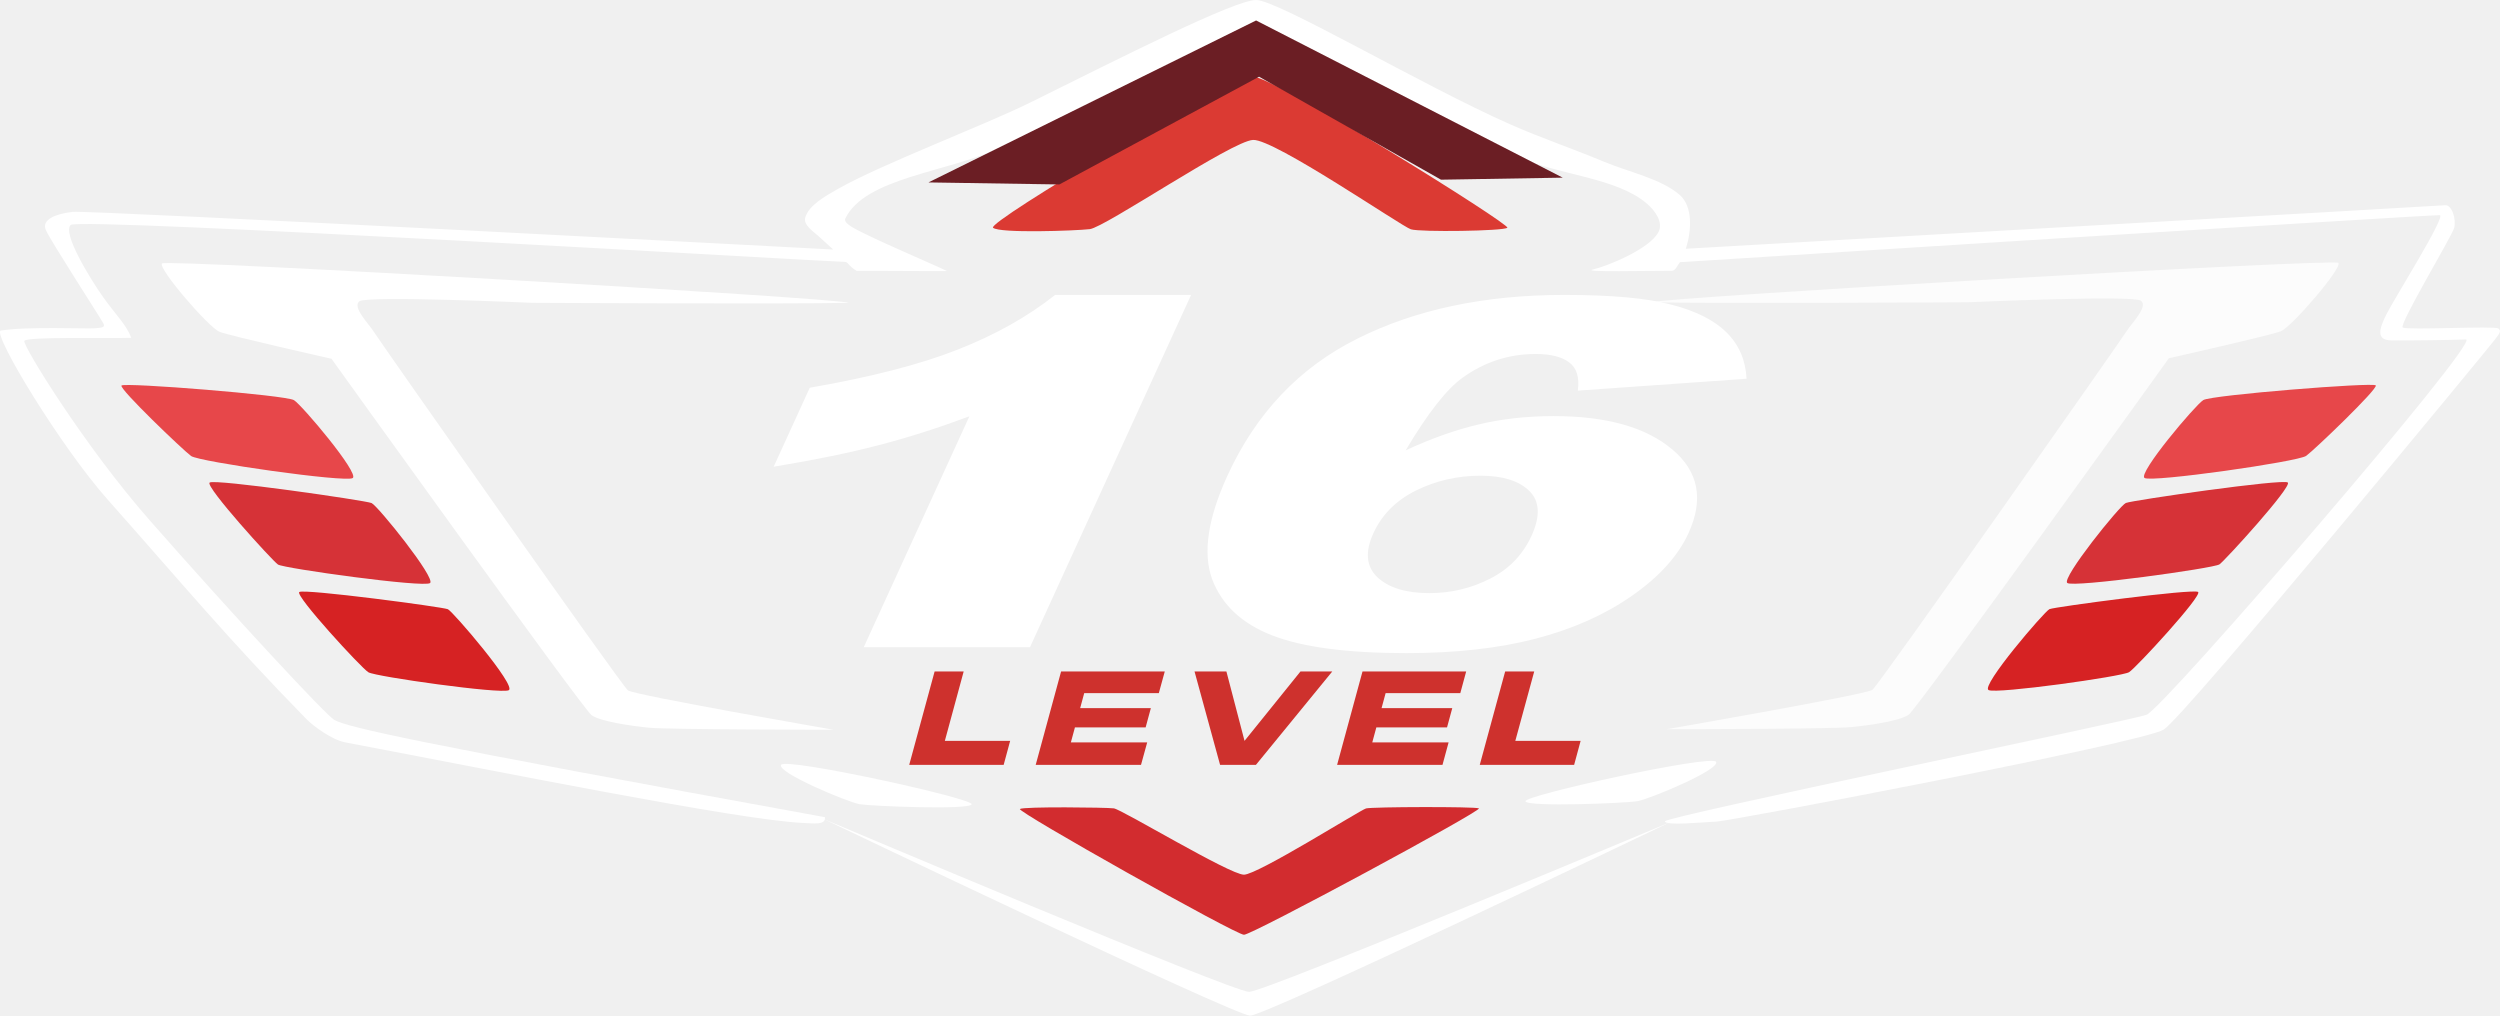
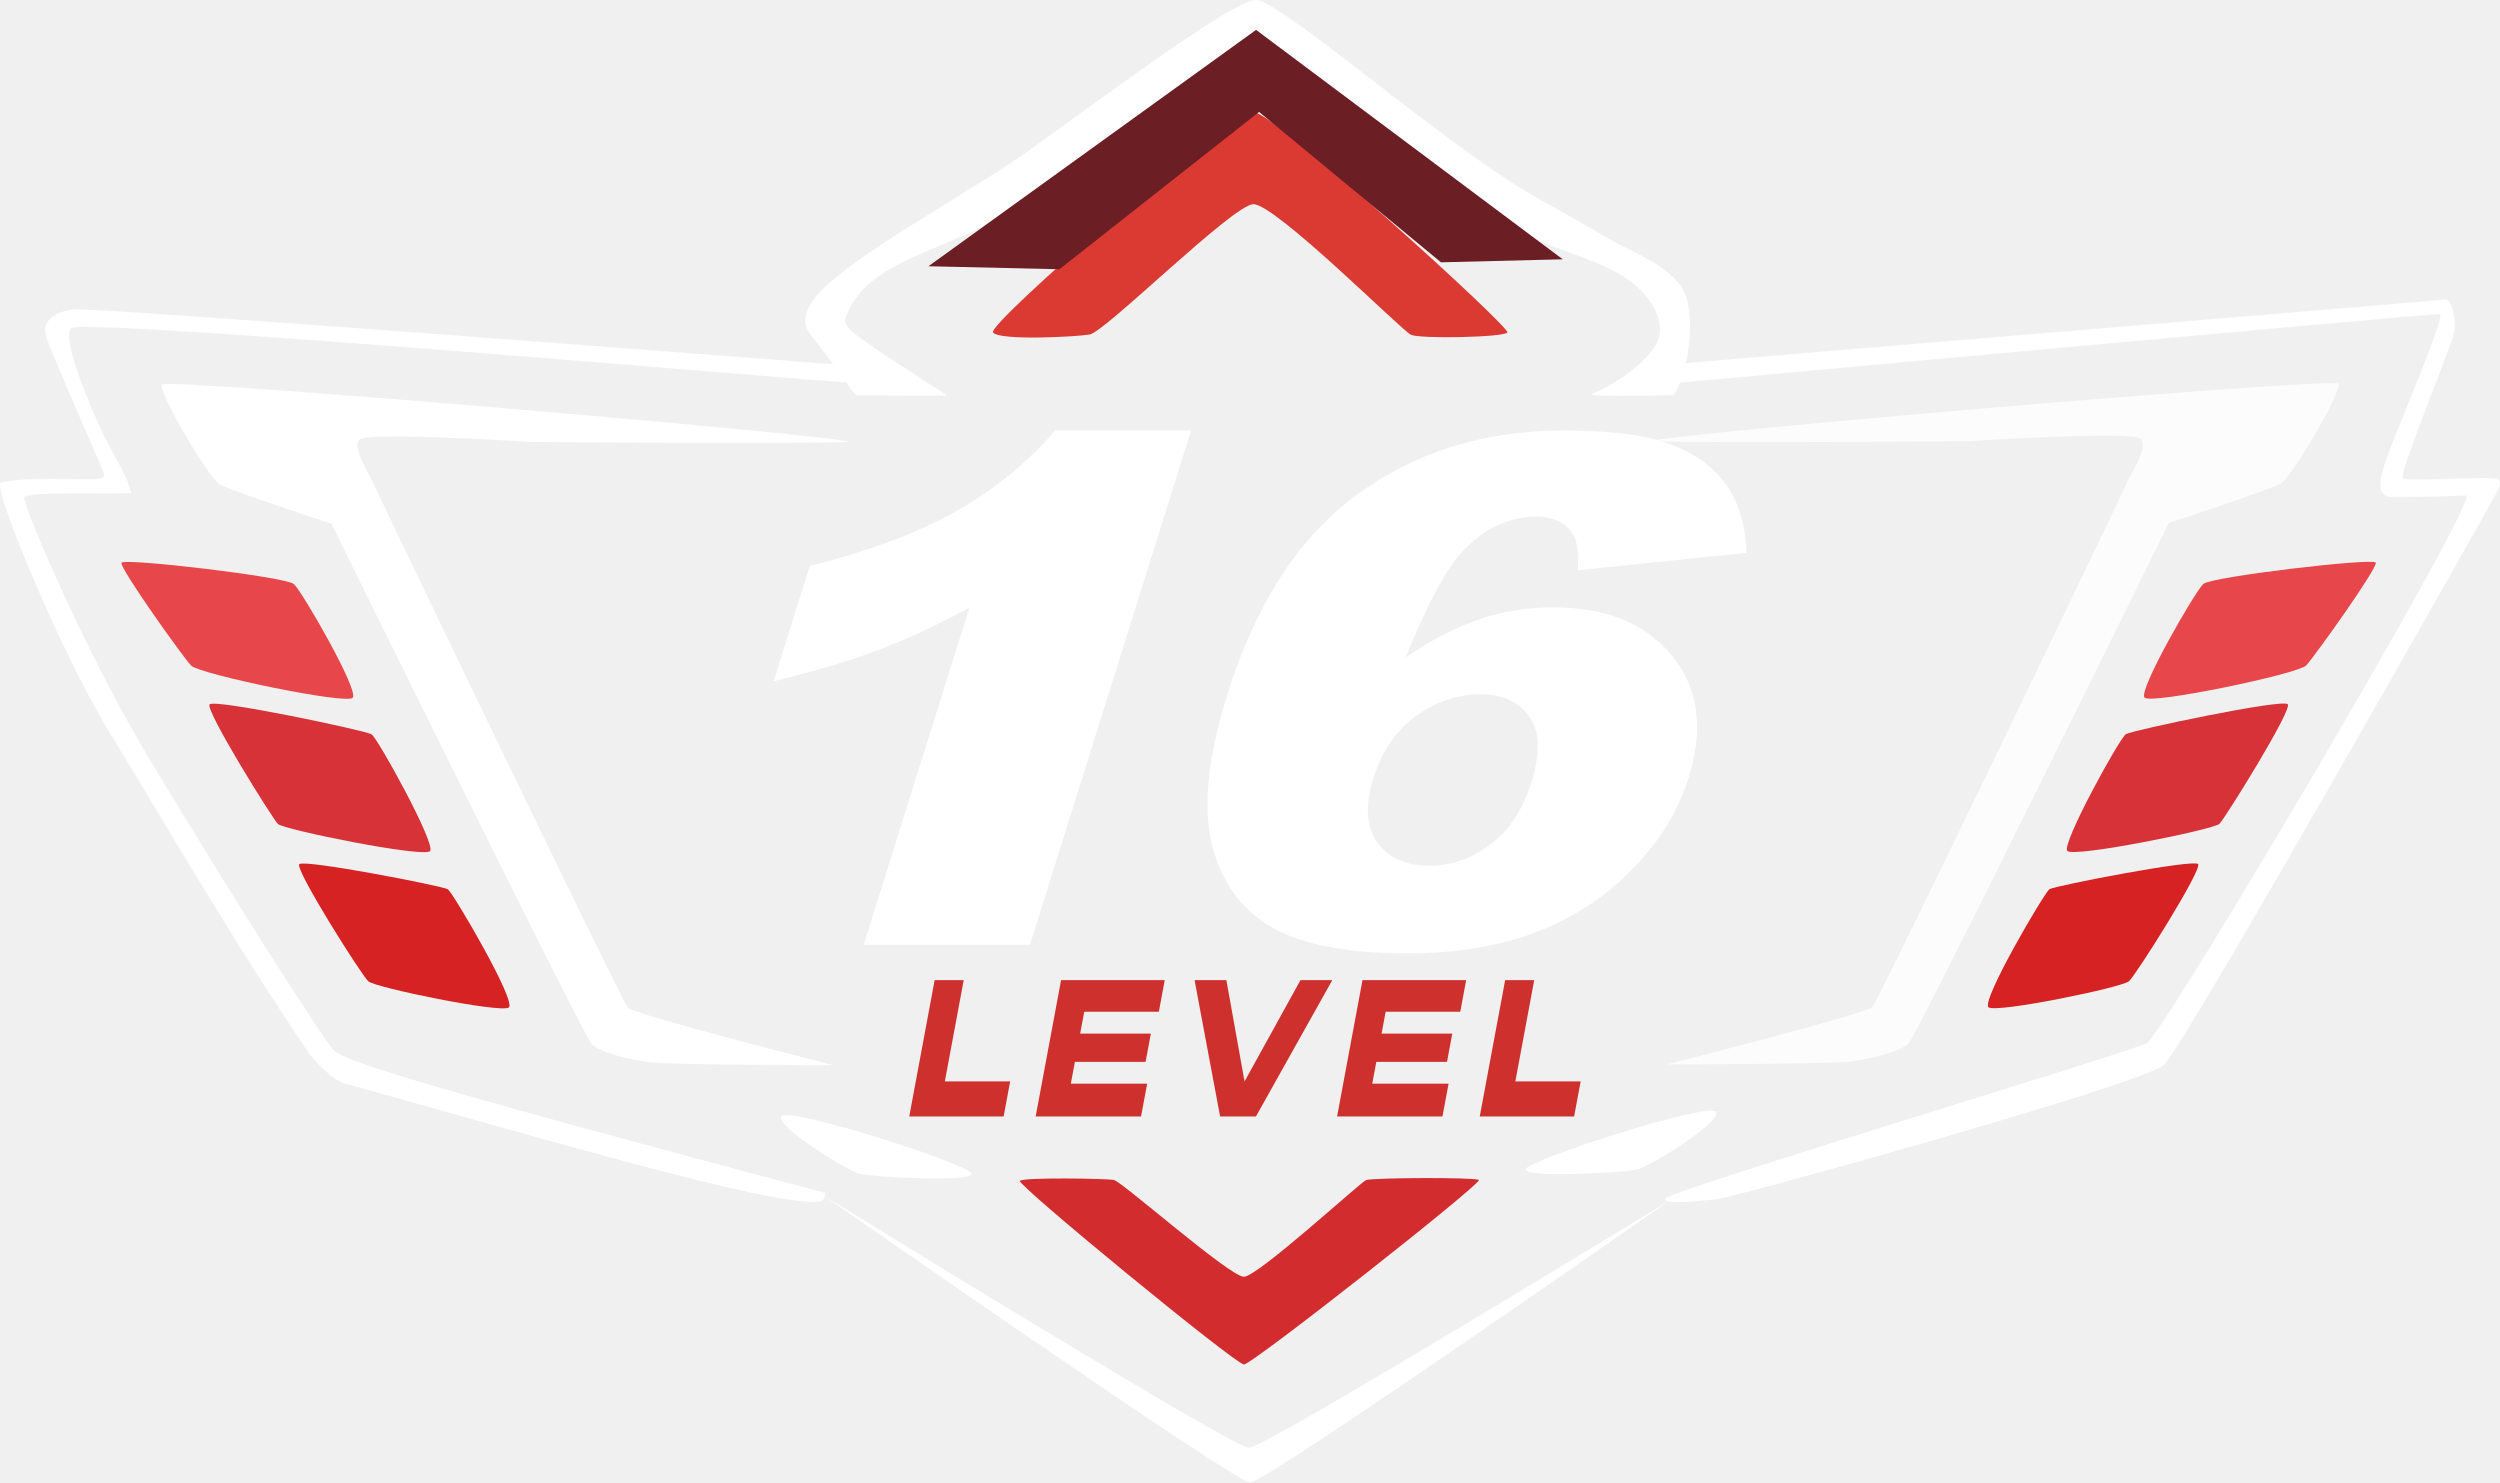
- <svg xmlns="http://www.w3.org/2000/svg" version="1.1" id="Layer_1" x="0px" y="0px" width="32px" height="13px" viewBox="0 0 32 13" enable-background="new 0 0 32 13" xml:space="preserve">
-   <path fill="#D22C2F" d="M13.055,10.355C13.009,10.387 15.818,11.966 15.923,11.965C16.028,11.965 18.985,10.371 18.93,10.347C18.875,10.323 17.561,10.327 17.485,10.348C17.41,10.37 16.101,11.194 15.923,11.196C15.744,11.198 14.359,10.36 14.257,10.347C14.155,10.334 13.101,10.323 13.055,10.355Z" />
-   <path fill="#FFFFFF" d="M21.31,10.513C21.32,10.572 21.785,10.525 21.974,10.516C22.162,10.507 27.424,9.508 27.695,9.339C27.967,9.17 31.869,4.436 31.931,4.351C31.994,4.267 32.02,4.241 31.98,4.205C31.94,4.168 30.807,4.229 30.755,4.192C30.703,4.155 31.384,3.025 31.413,2.918C31.443,2.812 31.386,2.618 31.297,2.627C31.208,2.636 21.73,3.173 21.579,3.184C21.654,2.947 21.669,2.641 21.499,2.494C21.262,2.288 20.858,2.206 20.531,2.07C20.136,1.905 19.72,1.764 19.331,1.592C18.211,1.097 16.356,-0 16.078,0C15.799,0.001 14.364,0.73 13.188,1.312C12.589,1.608 11.304,2.093 10.733,2.414C10.556,2.514 10.35,2.631 10.307,2.786C10.282,2.877 10.403,2.958 10.468,3.015C10.533,3.072 10.665,3.194 10.665,3.194C10.665,3.194 1.146,2.688 0.929,2.712C0.712,2.737 0.528,2.811 0.587,2.945C0.645,3.079 1.297,4.087 1.323,4.139C1.349,4.191 1.312,4.193 1.216,4.202C1.121,4.211 0.338,4.176 0.006,4.232C-0.082,4.303 0.782,5.722 1.374,6.39C2.325,7.461 2.92,8.181 3.924,9.206C4.012,9.295 4.249,9.47 4.418,9.502C6.388,9.875 9.447,10.494 10.269,10.533C10.419,10.54 10.572,10.563 10.559,10.46C5.227,9.491 4.454,9.31 4.279,9.215C4.175,9.158 2.989,7.881 1.918,6.662C1.078,5.707 0.29,4.423 0.311,4.364C0.332,4.306 1.365,4.335 1.679,4.324C1.623,4.163 1.49,4.042 1.318,3.8C1.147,3.558 0.793,2.978 0.906,2.879C1.02,2.779 10.66,3.354 10.813,3.352C10.858,3.352 10.854,3.4 10.965,3.467C11.218,3.465 12.128,3.473 12.12,3.469C11.991,3.404 11.382,3.146 11.082,2.998C10.971,2.943 10.789,2.862 10.82,2.797C11.07,2.276 12.135,2.201 12.747,1.91C13.872,1.376 16.078,0.266 16.078,0.266C16.078,0.266 18.257,1.499 19.447,2.016C19.963,2.241 20.687,2.275 21.073,2.6C21.192,2.7 21.292,2.85 21.228,2.971C21.111,3.193 20.557,3.412 20.391,3.449C20.224,3.486 21.105,3.465 21.398,3.466C21.448,3.466 21.466,3.401 21.504,3.356C21.607,3.348 31.144,2.747 31.229,2.754C31.314,2.761 30.656,3.807 30.549,4.018C30.441,4.229 30.422,4.354 30.609,4.357C30.796,4.36 31.353,4.353 31.564,4.345C31.775,4.338 27.693,9.069 27.476,9.149C27.259,9.228 21.301,10.454 21.311,10.513ZM10.549,10.486C10.549,10.486 15.798,12.996 16,13C16.202,13.004 21.373,10.526 21.373,10.526C21.373,10.526 16.201,12.694 15.989,12.696C15.777,12.698 10.549,10.486 10.549,10.486Z" />
-   <path fill="#FCFCFC" d="M21.334,9.334C21.334,9.334 23.451,9.332 23.696,9.307C23.94,9.283 24.319,9.227 24.431,9.148C24.544,9.07 27.762,4.585 27.762,4.585C27.762,4.585 29.058,4.294 29.195,4.24C29.332,4.186 29.988,3.424 29.931,3.365C29.873,3.306 21.247,3.81 21.14,3.869C21.875,3.887 25.196,3.869 25.196,3.869C25.196,3.869 27.305,3.775 27.404,3.849C27.503,3.922 27.281,4.141 27.22,4.24C27.159,4.34 24.05,8.768 23.967,8.83C23.884,8.892 21.333,9.334 21.333,9.334Z" />
-   <path fill="#D62223" d="M4.715,8.605C4.805,8.661 6.407,8.886 6.512,8.835C6.617,8.783 5.797,7.827 5.733,7.798C5.669,7.769 3.89,7.533 3.831,7.578C3.772,7.623 4.625,8.55 4.715,8.605Z" />
-   <path fill="#D63237" d="M5.505,7.463C5.582,7.401 4.835,6.473 4.756,6.439C4.677,6.405 2.741,6.126 2.683,6.177C2.624,6.228 3.486,7.177 3.558,7.226C3.629,7.275 5.429,7.525 5.505,7.463Z" />
-   <path fill="#E7474A" d="M1.555,4.935C1.524,4.978 2.343,5.762 2.446,5.837C2.549,5.911 4.426,6.179 4.515,6.119C4.603,6.059 3.866,5.186 3.763,5.122C3.659,5.057 1.586,4.892 1.555,4.935Z" />
-   <path fill="#D62223" d="M27.252,8.604C27.161,8.66 25.559,8.885 25.454,8.833C25.349,8.782 26.169,7.826 26.233,7.797C26.297,7.768 28.076,7.532 28.136,7.577C28.195,7.622 27.342,8.548 27.252,8.604Z" />
-   <path fill="#D63237" d="M26.461,7.462C26.385,7.4 27.131,6.472 27.211,6.438C27.29,6.404 29.225,6.125 29.284,6.176C29.343,6.227 28.48,7.175 28.409,7.224C28.337,7.274 26.537,7.524 26.461,7.462Z" />
-   <path fill="#E7474A" d="M30.41,4.933C30.441,4.976 29.622,5.761 29.519,5.835C29.416,5.91 27.538,6.178 27.45,6.118C27.362,6.058 28.099,5.185 28.202,5.121C28.306,5.056 30.379,4.891 30.41,4.933Z" />
-   <path fill="#DB3A33" d="M12.711,2.915C12.791,2.989 13.769,2.954 13.949,2.933C14.145,2.91 15.768,1.804 16.039,1.791C16.31,1.777 17.94,2.897 18.059,2.935C18.178,2.973 19.252,2.958 19.294,2.915C19.337,2.873 16.315,0.989 16.045,0.982C15.776,0.974 12.63,2.842 12.711,2.915Z" />
-   <path fill="#6B1E24" d="M18.445,2.3L20.003,2.274L16.078,0.262L11.884,2.335L13.56,2.361L16.116,0.982Z" />
-   <path fill="#FFFFFF" d="M9.998,9.79C9.94,9.887 10.852,10.268 11.004,10.294C11.157,10.319 12.408,10.37 12.437,10.295C12.466,10.221 10.056,9.692 9.998,9.79Z" />
-   <path fill="#FFFFFF" d="M21.966,9.751C22.024,9.849 21.112,10.23 20.959,10.255C20.807,10.281 19.556,10.332 19.526,10.257C19.497,10.182 21.908,9.654 21.966,9.751Z" />
-   <path fill="#CE312D" d="M11.638,9.79L12.847,9.79L12.93,9.483L12.094,9.483L12.335,8.595L11.963,8.595ZM13.257,9.79L14.605,9.79L14.684,9.503L13.707,9.503L13.759,9.311L14.664,9.311L14.731,9.064L13.826,9.064L13.878,8.872L14.833,8.872L14.909,8.595L13.582,8.595ZM15.617,9.79L16.076,9.79L17.053,8.595L16.646,8.595L15.93,9.483L15.698,8.595L15.29,8.595ZM17.115,9.79L18.464,9.79L18.542,9.503L17.565,9.503L17.617,9.311L18.522,9.311L18.589,9.064L17.684,9.064L17.736,8.872L18.692,8.872L18.767,8.595L17.44,8.595ZM18.941,9.79L20.149,9.79L20.232,9.483L19.396,9.483L19.638,8.595L19.266,8.595Z" />
-   <path fill="#FFFFFF" d="M15.246,3.775L13.184,8.284L11.056,8.284L12.408,5.329C11.993,5.483 11.603,5.607 11.236,5.701C10.872,5.796 10.428,5.887 9.903,5.974L10.365,4.963C11.143,4.828 11.773,4.666 12.256,4.476C12.738,4.287 13.155,4.053 13.506,3.775ZM22.356,4.848L20.196,5C20.219,4.828 20.181,4.707 20.083,4.637C19.988,4.566 19.846,4.531 19.656,4.531C19.315,4.531 19.004,4.632 18.723,4.833C18.518,4.979 18.275,5.289 17.992,5.765C18.311,5.616 18.62,5.506 18.917,5.435C19.215,5.363 19.538,5.326 19.886,5.326C20.561,5.326 21.066,5.468 21.402,5.75C21.741,6.032 21.811,6.39 21.613,6.824C21.479,7.116 21.238,7.383 20.89,7.625C20.545,7.867 20.134,8.05 19.657,8.175C19.184,8.298 18.633,8.36 18.003,8.36C17.245,8.36 16.672,8.284 16.284,8.133C15.895,7.982 15.638,7.741 15.514,7.41C15.395,7.077 15.46,6.638 15.71,6.091C16.076,5.291 16.631,4.705 17.376,4.334C18.121,3.961 19.004,3.775 20.023,3.775C20.625,3.775 21.081,3.816 21.391,3.899C21.705,3.979 21.942,4.098 22.101,4.256C22.259,4.413 22.344,4.611 22.356,4.848ZM17.58,6.824C17.47,7.063 17.487,7.252 17.631,7.389C17.776,7.524 17.998,7.592 18.297,7.592C18.573,7.592 18.831,7.53 19.073,7.407C19.316,7.284 19.492,7.101 19.604,6.857C19.718,6.607 19.709,6.416 19.576,6.285C19.444,6.154 19.234,6.089 18.949,6.089C18.656,6.089 18.381,6.152 18.123,6.279C17.869,6.406 17.688,6.588 17.58,6.824Z" />
-   <path fill="#FFFFFF" d="M10.671,9.341C10.671,9.341 8.553,9.339 8.309,9.315C8.064,9.29 7.686,9.234 7.573,9.155C7.461,9.077 4.243,4.592 4.243,4.592C4.243,4.592 2.947,4.301 2.81,4.247C2.672,4.193 2.016,3.431 2.074,3.372C2.132,3.313 10.758,3.817 10.865,3.876C10.13,3.894 6.808,3.876 6.808,3.876C6.808,3.876 4.7,3.782 4.601,3.856C4.502,3.929 4.724,4.148 4.785,4.247C4.846,4.347 7.955,8.775 8.038,8.837C8.121,8.899 10.671,9.341 10.671,9.341Z" />
+ <svg xmlns="http://www.w3.org/2000/svg" version="1.1" width="166.38px" height="98.663px" viewBox="0 0 166.38 98.663" xml:space="preserve">
+   <path fill="#D22C2F" d="M67.876,78.587C67.637,78.828 82.241,90.814 82.788,90.811C83.335,90.807 98.708,78.712 98.422,78.527C98.136,78.343 91.305,78.377 90.913,78.539C90.521,78.702 83.715,84.954 82.788,84.971C81.861,84.988 74.659,78.626 74.129,78.528C73.6,78.43 68.115,78.346 67.875,78.587Z" />
+   <path fill="#FFFFFF" d="M110.801,79.787C110.85,80.233 113.271,79.883 114.249,79.812C115.227,79.742 142.587,72.162 143.999,70.877C145.411,69.592 165.697,33.665 166.022,33.023C166.347,32.381 166.486,32.186 166.276,31.911C166.066,31.637 160.177,32.094 159.906,31.815C159.635,31.536 163.176,22.956 163.329,22.15C163.482,21.344 163.19,19.867 162.725,19.935C162.261,20.004 112.981,24.079 112.196,24.166C112.585,22.366 112.665,20.044 111.783,18.928C110.547,17.366 108.45,16.744 106.749,15.707C104.695,14.454 102.529,13.387 100.507,12.082C94.686,8.325 85.041,-0.003 83.594,0.002C82.146,0.005 74.685,5.537 68.567,9.957C65.453,12.207 58.775,15.884 55.806,18.325C54.883,19.084 53.814,19.969 53.592,21.143C53.461,21.832 54.092,22.45 54.427,22.881C54.762,23.312 55.452,24.242 55.452,24.242C55.452,24.242 5.959,20.401 4.83,20.586C3.701,20.771 2.748,21.332 3.052,22.352C3.356,23.371 6.741,31.019 6.878,31.413C7.014,31.806 6.82,31.823 6.324,31.891C5.828,31.959 1.756,31.694 0.032,32.117C-0.427,32.654 4.065,43.429 7.142,48.493C12.086,56.628 15.182,62.085 20.404,69.866C20.861,70.547 22.091,71.871 22.971,72.114C33.216,74.947 49.116,79.646 53.39,79.939C54.171,79.992 54.966,80.165 54.9,79.385C27.179,72.028 23.159,70.656 22.247,69.934C21.708,69.506 15.538,59.811 9.97,50.563C5.606,43.314 1.508,33.568 1.617,33.124C1.727,32.68 7.1,32.904 8.731,32.818C8.441,31.593 7.745,30.677 6.853,28.841C5.962,27.006 4.125,22.602 4.713,21.848C5.302,21.094 55.425,25.455 56.22,25.441C56.457,25.437 56.433,25.805 57.012,26.315C58.328,26.294 63.06,26.358 63.017,26.326C62.346,25.836 59.178,23.878 57.619,22.754C57.041,22.337 56.093,21.721 56.256,21.227C57.559,17.272 63.095,16.705 66.277,14.499C72.124,10.444 83.593,2.015 83.593,2.015C83.593,2.015 94.923,11.375 101.111,15.304C103.797,17.01 107.559,17.266 109.568,19.733C110.185,20.491 110.706,21.634 110.373,22.552C109.766,24.233 106.883,25.894 106.019,26.177C105.155,26.459 109.735,26.3 111.254,26.303C111.517,26.303 111.61,25.809 111.808,25.467C112.343,25.41 161.929,20.85 162.37,20.904C162.811,20.958 159.391,28.892 158.834,30.495C158.276,32.099 158.176,33.045 159.148,33.066C160.119,33.087 163.014,33.035 164.111,32.979C165.208,32.922 143.988,68.83 142.859,69.434C141.73,70.039 110.753,79.34 110.802,79.786ZM54.85,79.586C54.85,79.586 82.141,98.634 83.19,98.664C84.239,98.694 111.128,79.888 111.128,79.888C111.128,79.888 84.234,96.339 83.131,96.356C82.029,96.372 54.85,79.586 54.85,79.586Z" />
+   <path fill="#FCFCFC" d="M110.921,70.84C110.921,70.84 121.932,70.823 123.203,70.639C124.474,70.455 126.444,70.027 127.029,69.43C127.614,68.834 144.345,34.797 144.345,34.797C144.345,34.797 151.081,32.592 151.795,32.18C152.509,31.768 155.92,25.983 155.62,25.535C155.321,25.087 110.469,28.917 109.913,29.361C113.737,29.503 131.005,29.361 131.005,29.361C131.005,29.361 141.966,28.652 142.482,29.21C142.999,29.768 141.842,31.424 141.526,32.18C141.21,32.936 125.043,66.544 124.612,67.014C124.181,67.484 110.92,70.84 110.92,70.84Z" />
+   <path fill="#D62223" d="M24.514,65.309C24.983,65.731 33.315,67.44 33.86,67.05C34.404,66.66 30.141,59.405 29.808,59.185C29.475,58.965 20.225,57.171 19.917,57.513C19.61,57.855 24.045,64.887 24.514,65.309Z" />
+   <path fill="#D63237" d="M28.625,56.639C29.021,56.168 25.14,49.129 24.728,48.87C24.316,48.611 14.253,46.491 13.948,46.879C13.643,47.266 18.125,54.467 18.498,54.839C18.87,55.212 28.228,57.11 28.625,56.639Z" />
+   <path fill="#E7474A" d="M8.087,37.451C7.926,37.776 12.184,43.733 12.718,44.297C13.252,44.861 23.015,46.899 23.473,46.441C23.931,45.982 20.103,39.363 19.564,38.873C19.025,38.383 8.248,37.126 8.087,37.451Z" />
+   <path fill="#D62223" d="M141.691,65.3C141.222,65.722 132.89,67.431 132.345,67.041C131.801,66.651 136.064,59.396 136.397,59.176C136.73,58.956 145.98,57.162 146.288,57.504C146.595,57.846 142.16,64.878 141.691,65.3Z" />
+   <path fill="#D63237" d="M137.581,56.63C137.185,56.159 141.066,49.12 141.478,48.861C141.89,48.602 151.953,46.482 152.258,46.87C152.563,47.257 148.081,54.458 147.708,54.83C147.335,55.203 137.978,57.101 137.581,56.63Z" />
+   <path fill="#E7474A" d="M158.111,37.442C158.272,37.767 154.014,43.724 153.48,44.288C152.946,44.852 143.183,46.89 142.725,46.432C142.267,45.973 146.095,39.354 146.634,38.864C147.173,38.374 157.95,37.117 158.111,37.442Z" />
+   <path fill="#DB3A33" d="M66.088,22.126C66.507,22.683 71.591,22.42 72.525,22.261C73.546,22.088 81.984,13.692 83.392,13.591C84.801,13.489 93.278,21.989 93.896,22.278C94.515,22.566 100.098,22.453 100.319,22.127C100.541,21.801 84.829,7.509 83.426,7.45C82.024,7.391 65.668,21.569 66.087,22.126Z" />
+   <path fill="#6B1E24" d="M95.901,17.458L104.004,17.257L83.594,1.989L61.789,17.719L70.506,17.92L83.795,7.45Z" />
+   <path fill="#FFFFFF" d="M51.981,74.297C51.68,75.036 56.422,77.93 57.216,78.123C58.01,78.315 64.514,78.7 64.666,78.135C64.818,77.57 52.282,73.558 51.981,74.297Z" />
+   <path fill="#FFFFFF" d="M114.211,74.007C114.512,74.746 109.77,77.64 108.976,77.833C108.182,78.025 101.678,78.41 101.526,77.845C101.374,77.279 113.91,73.268 114.211,74.007Z" />
+   <path fill="#CE312D" d="M60.513,74.302L66.794,74.302L67.228,71.971L62.881,71.971L64.137,65.23L62.203,65.23ZM68.926,74.302L75.939,74.302L76.346,72.121L71.266,72.121L71.537,70.668L76.242,70.668L76.592,68.788L71.887,68.788L72.158,67.335L77.124,67.335L77.516,65.23L70.616,65.23ZM81.2,74.302L83.587,74.302L88.666,65.23L86.549,65.23L82.827,71.971L81.618,65.23L79.501,65.23ZM88.986,74.302L95.999,74.302L96.406,72.121L91.326,72.121L91.597,70.668L96.302,70.668L96.652,68.788L91.947,68.788L92.218,67.335L97.184,67.335L97.576,65.23L90.676,65.23ZM98.48,74.302L104.762,74.302L105.196,71.971L100.849,71.971L102.105,65.23L100.171,65.23Z" />
+   <path fill="#FFFFFF" d="M79.272,28.649L68.546,62.873L57.484,62.873L64.513,40.447C62.359,41.61 60.328,42.551 58.42,43.27C56.53,43.99 54.22,44.678 51.489,45.336L53.892,37.67C57.937,36.644 61.213,35.412 63.723,33.974C66.232,32.535 68.399,30.76 70.224,28.649ZM116.238,36.797L105.004,37.945C105.126,36.644 104.93,35.726 104.418,35.191C103.924,34.655 103.184,34.387 102.2,34.387C100.428,34.387 98.81,35.152 97.346,36.683C96.284,37.784 95.018,40.141 93.546,43.752C95.207,42.62 96.811,41.786 98.357,41.251C99.908,40.7 101.587,40.424 103.395,40.424C106.903,40.424 109.53,41.495 111.275,43.638C113.038,45.78 113.403,48.496 112.372,51.786C111.677,54.005 110.424,56.033 108.613,57.87C106.821,59.706 104.684,61.098 102.203,62.047C99.745,62.981 96.878,63.447 93.602,63.447C89.664,63.447 86.685,62.873 84.664,61.726C82.643,60.578 81.31,58.749 80.665,56.24C80.042,53.715 80.381,50.379 81.68,46.231C83.584,40.156 86.472,35.711 90.344,32.895C94.22,30.064 98.807,28.649 104.105,28.649C107.238,28.649 109.609,28.962 111.221,29.59C112.854,30.202 114.084,31.105 114.909,32.298C115.734,33.492 116.177,34.992 116.237,36.797ZM91.403,51.787C90.833,53.608 90.921,55.039 91.669,56.079C92.421,57.105 93.576,57.617 95.134,57.617C96.566,57.617 97.911,57.15 99.17,56.217C100.429,55.283 101.349,53.891 101.929,52.039C102.524,50.142 102.476,48.696 101.786,47.701C101.095,46.706 100.007,46.209 98.521,46.209C97,46.209 95.569,46.691 94.229,47.655C92.906,48.619 91.965,49.996 91.403,51.787Z" />
+   <path fill="#FFFFFF" d="M55.483,70.894C55.483,70.894 44.472,70.877 43.201,70.693C41.93,70.509 39.96,70.081 39.375,69.484C38.791,68.888 22.059,34.852 22.059,34.852C22.059,34.852 15.323,32.645 14.609,32.234C13.895,31.822 10.484,26.037 10.784,25.589C11.083,25.142 55.935,28.971 56.491,29.415C52.667,29.557 35.399,29.415 35.399,29.415C35.399,29.415 24.438,28.706 23.922,29.264C23.405,29.822 24.562,31.478 24.878,32.234C25.194,32.99 41.361,66.598 41.792,67.068C42.223,67.538 55.484,70.894 55.484,70.894Z" />
</svg>
